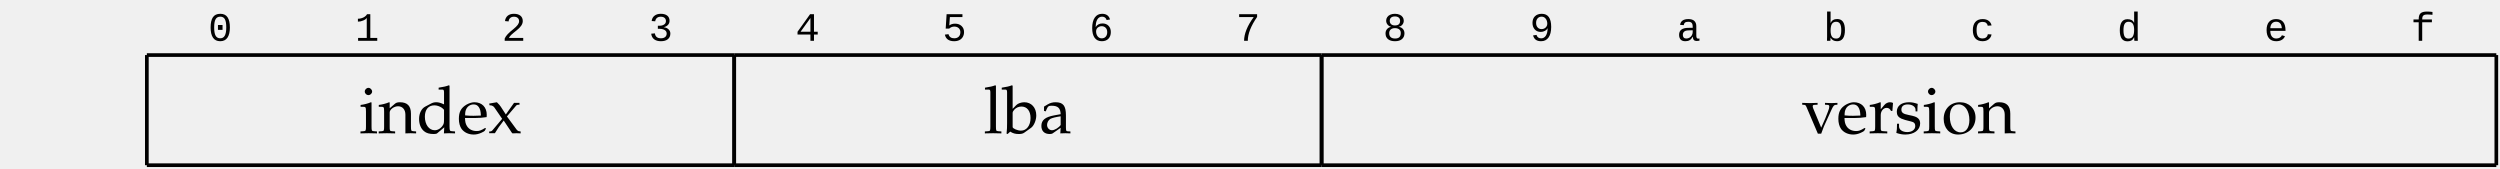
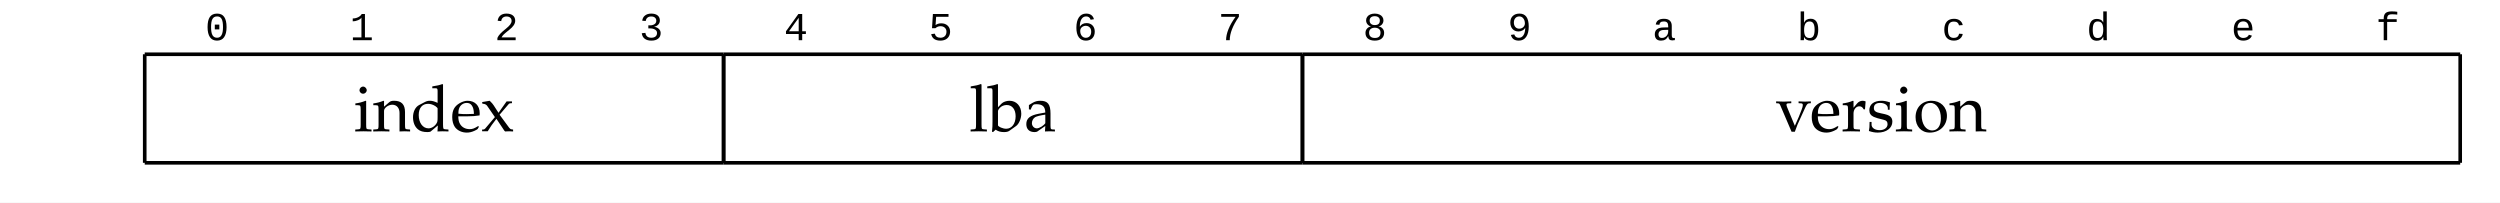
- <svg xmlns="http://www.w3.org/2000/svg" version="1.0" width="681" height="46" viewBox="0 0 681 46">
+ <svg xmlns="http://www.w3.org/2000/svg" version="1.0" width="691" height="56" viewBox="0 0 691 56">
+   <rect width="100%" height="100%" fill="white" />
  <text x="60" y="8" font-family="Courier New, monospace" font-size="11" dominant-baseline="middle" text-anchor="middle">0</text>
  <text x="100" y="8" font-family="Courier New, monospace" font-size="11" dominant-baseline="middle" text-anchor="middle">1</text>
  <text x="140" y="8" font-family="Courier New, monospace" font-size="11" dominant-baseline="middle" text-anchor="middle">2</text>
  <text x="180" y="8" font-family="Courier New, monospace" font-size="11" dominant-baseline="middle" text-anchor="middle">3</text>
  <text x="220" y="8" font-family="Courier New, monospace" font-size="11" dominant-baseline="middle" text-anchor="middle">4</text>
  <text x="260" y="8" font-family="Courier New, monospace" font-size="11" dominant-baseline="middle" text-anchor="middle">5</text>
  <text x="300" y="8" font-family="Courier New, monospace" font-size="11" dominant-baseline="middle" text-anchor="middle">6</text>
  <text x="340" y="8" font-family="Courier New, monospace" font-size="11" dominant-baseline="middle" text-anchor="middle">7</text>
  <text x="380" y="8" font-family="Courier New, monospace" font-size="11" dominant-baseline="middle" text-anchor="middle">8</text>
  <text x="420" y="8" font-family="Courier New, monospace" font-size="11" dominant-baseline="middle" text-anchor="middle">9</text>
  <text x="460" y="8" font-family="Courier New, monospace" font-size="11" dominant-baseline="middle" text-anchor="middle">a</text>
  <text x="500" y="8" font-family="Courier New, monospace" font-size="11" dominant-baseline="middle" text-anchor="middle">b</text>
  <text x="540" y="8" font-family="Courier New, monospace" font-size="11" dominant-baseline="middle" text-anchor="middle">c</text>
  <text x="580" y="8" font-family="Courier New, monospace" font-size="11" dominant-baseline="middle" text-anchor="middle">d</text>
  <text x="620" y="8" font-family="Courier New, monospace" font-size="11" dominant-baseline="middle" text-anchor="middle">e</text>
  <text x="660" y="8" font-family="Courier New, monospace" font-size="11" dominant-baseline="middle" text-anchor="middle">f</text>
  <line x1="40" y1="15" x2="200" y2="15" stroke="#000000" stroke-width="1" />
  <line x1="40" y1="45" x2="200" y2="45" stroke="#000000" stroke-width="1" />
  <line x1="200" y1="15" x2="200" y2="45" stroke="#000000" stroke-width="1" />
  <line x1="40" y1="15" x2="40" y2="45" stroke="#000000" stroke-width="1" />
  <text font-size="18" font-family="Palatino, Georgia, Times New Roman, serif" x="120" y="31" text-anchor="middle" dominant-baseline="middle">index</text>
  <line x1="200" y1="15" x2="360" y2="15" stroke="#000000" stroke-width="1" />
  <line x1="200" y1="45" x2="360" y2="45" stroke="#000000" stroke-width="1" />
  <line x1="360" y1="15" x2="360" y2="45" stroke="#000000" stroke-width="1" />
  <line x1="200" y1="15" x2="200" y2="45" stroke="#000000" stroke-width="1" />
  <text font-size="18" font-family="Palatino, Georgia, Times New Roman, serif" x="280" y="31" text-anchor="middle" dominant-baseline="middle">lba</text>
  <line x1="360" y1="15" x2="680" y2="15" stroke="#000000" stroke-width="1" />
  <line x1="360" y1="45" x2="680" y2="45" stroke="#000000" stroke-width="1" />
  <line x1="680" y1="15" x2="680" y2="45" stroke="#000000" stroke-width="1" />
  <line x1="360" y1="15" x2="360" y2="45" stroke="#000000" stroke-width="1" />
  <text font-size="18" font-family="Palatino, Georgia, Times New Roman, serif" x="520" y="31" text-anchor="middle" dominant-baseline="middle">version</text>
</svg>
